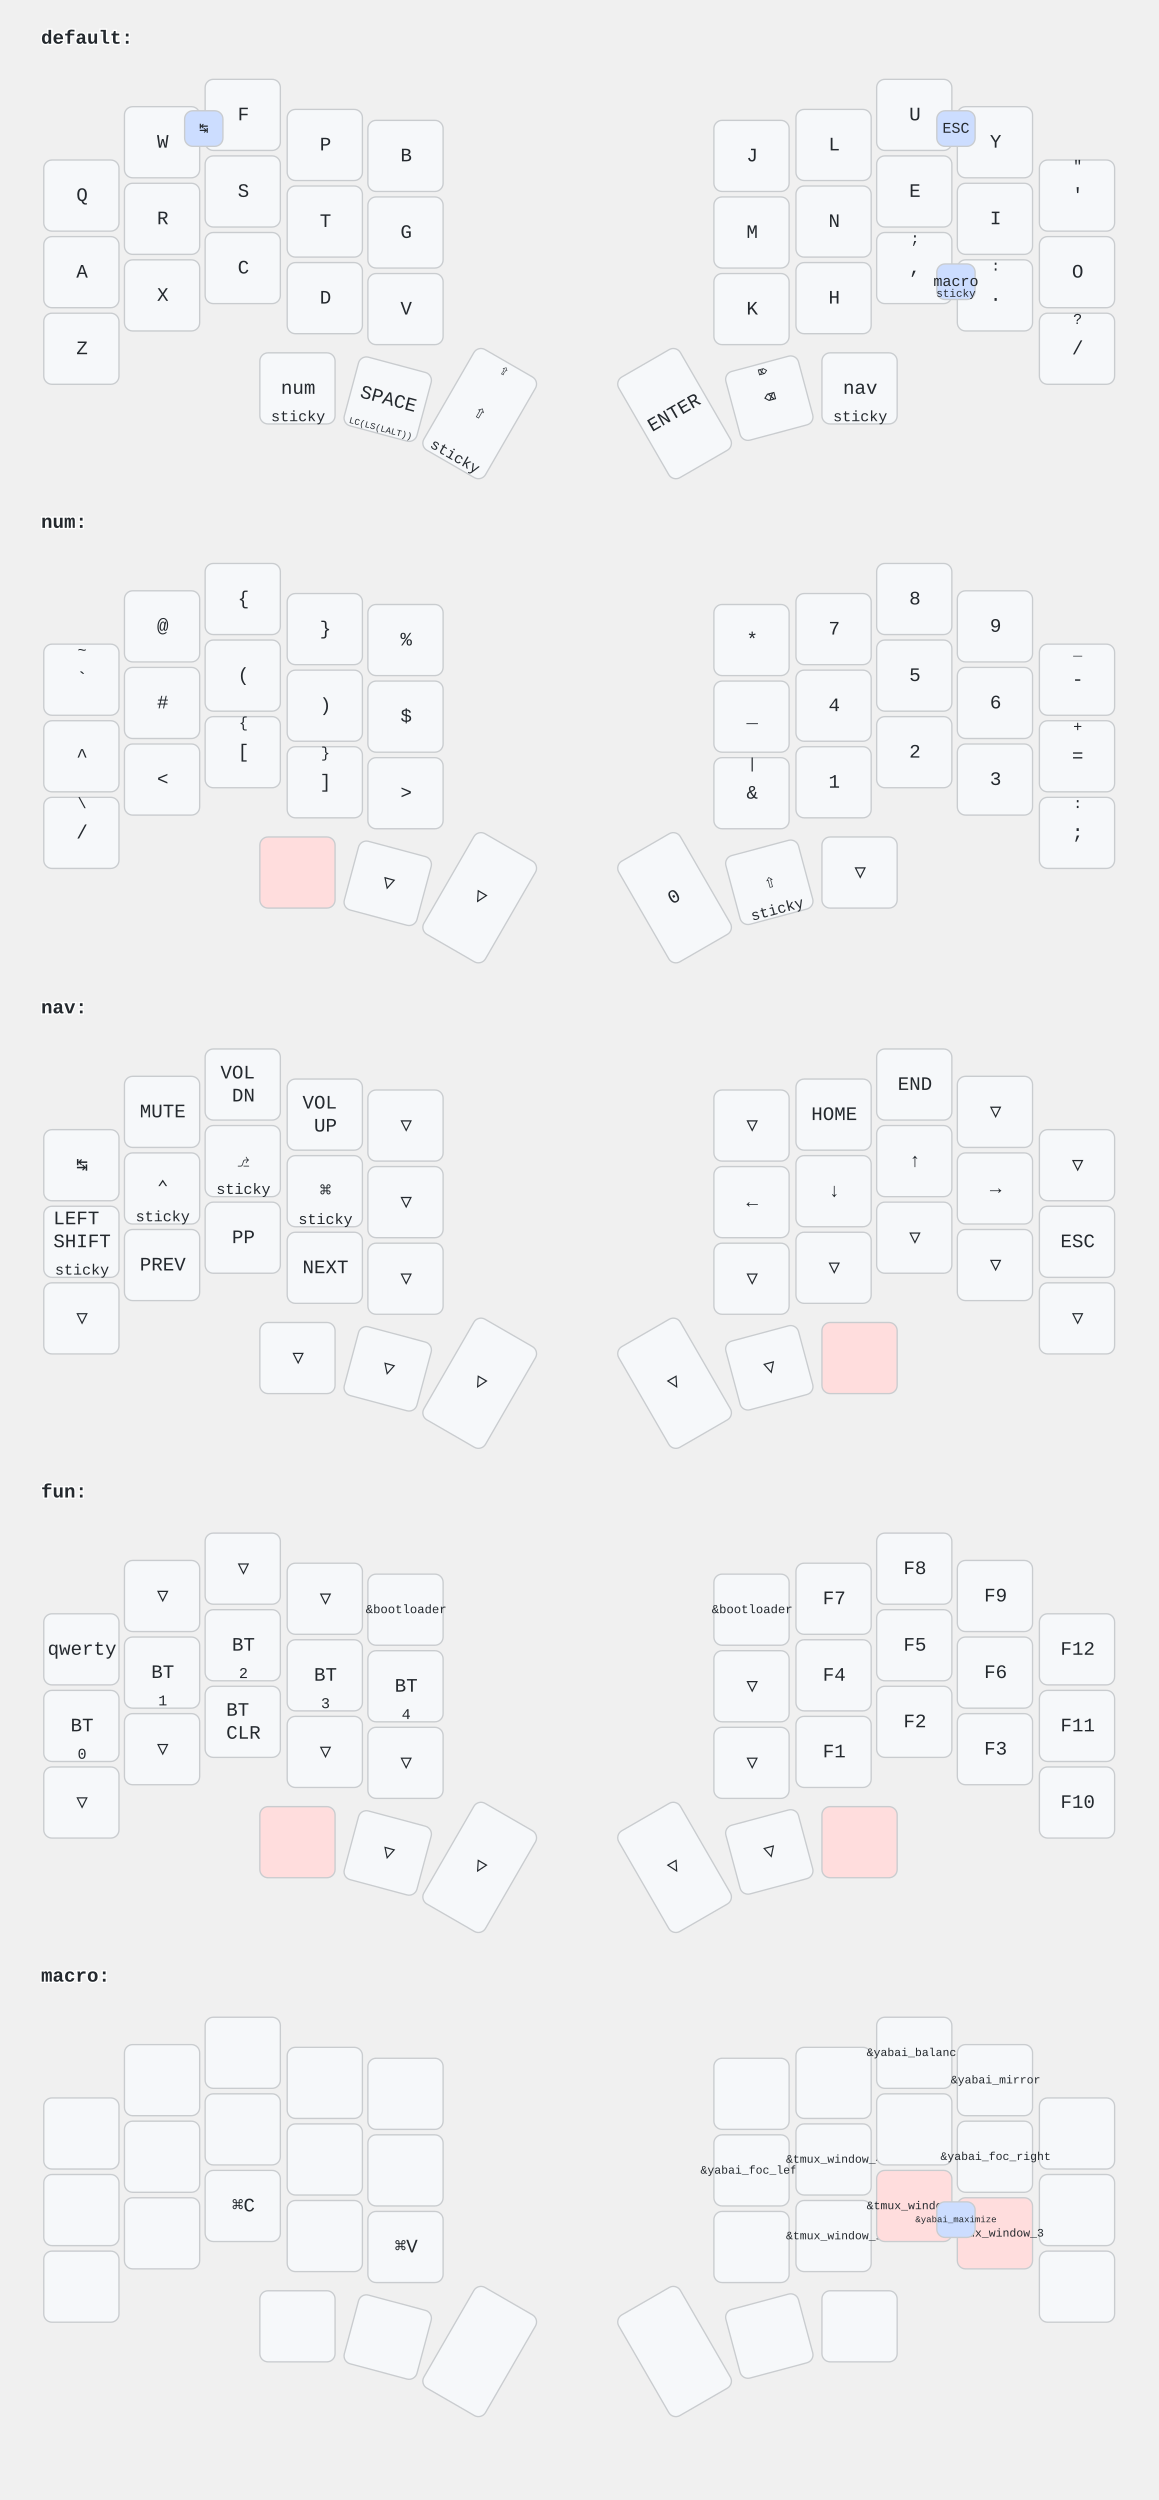
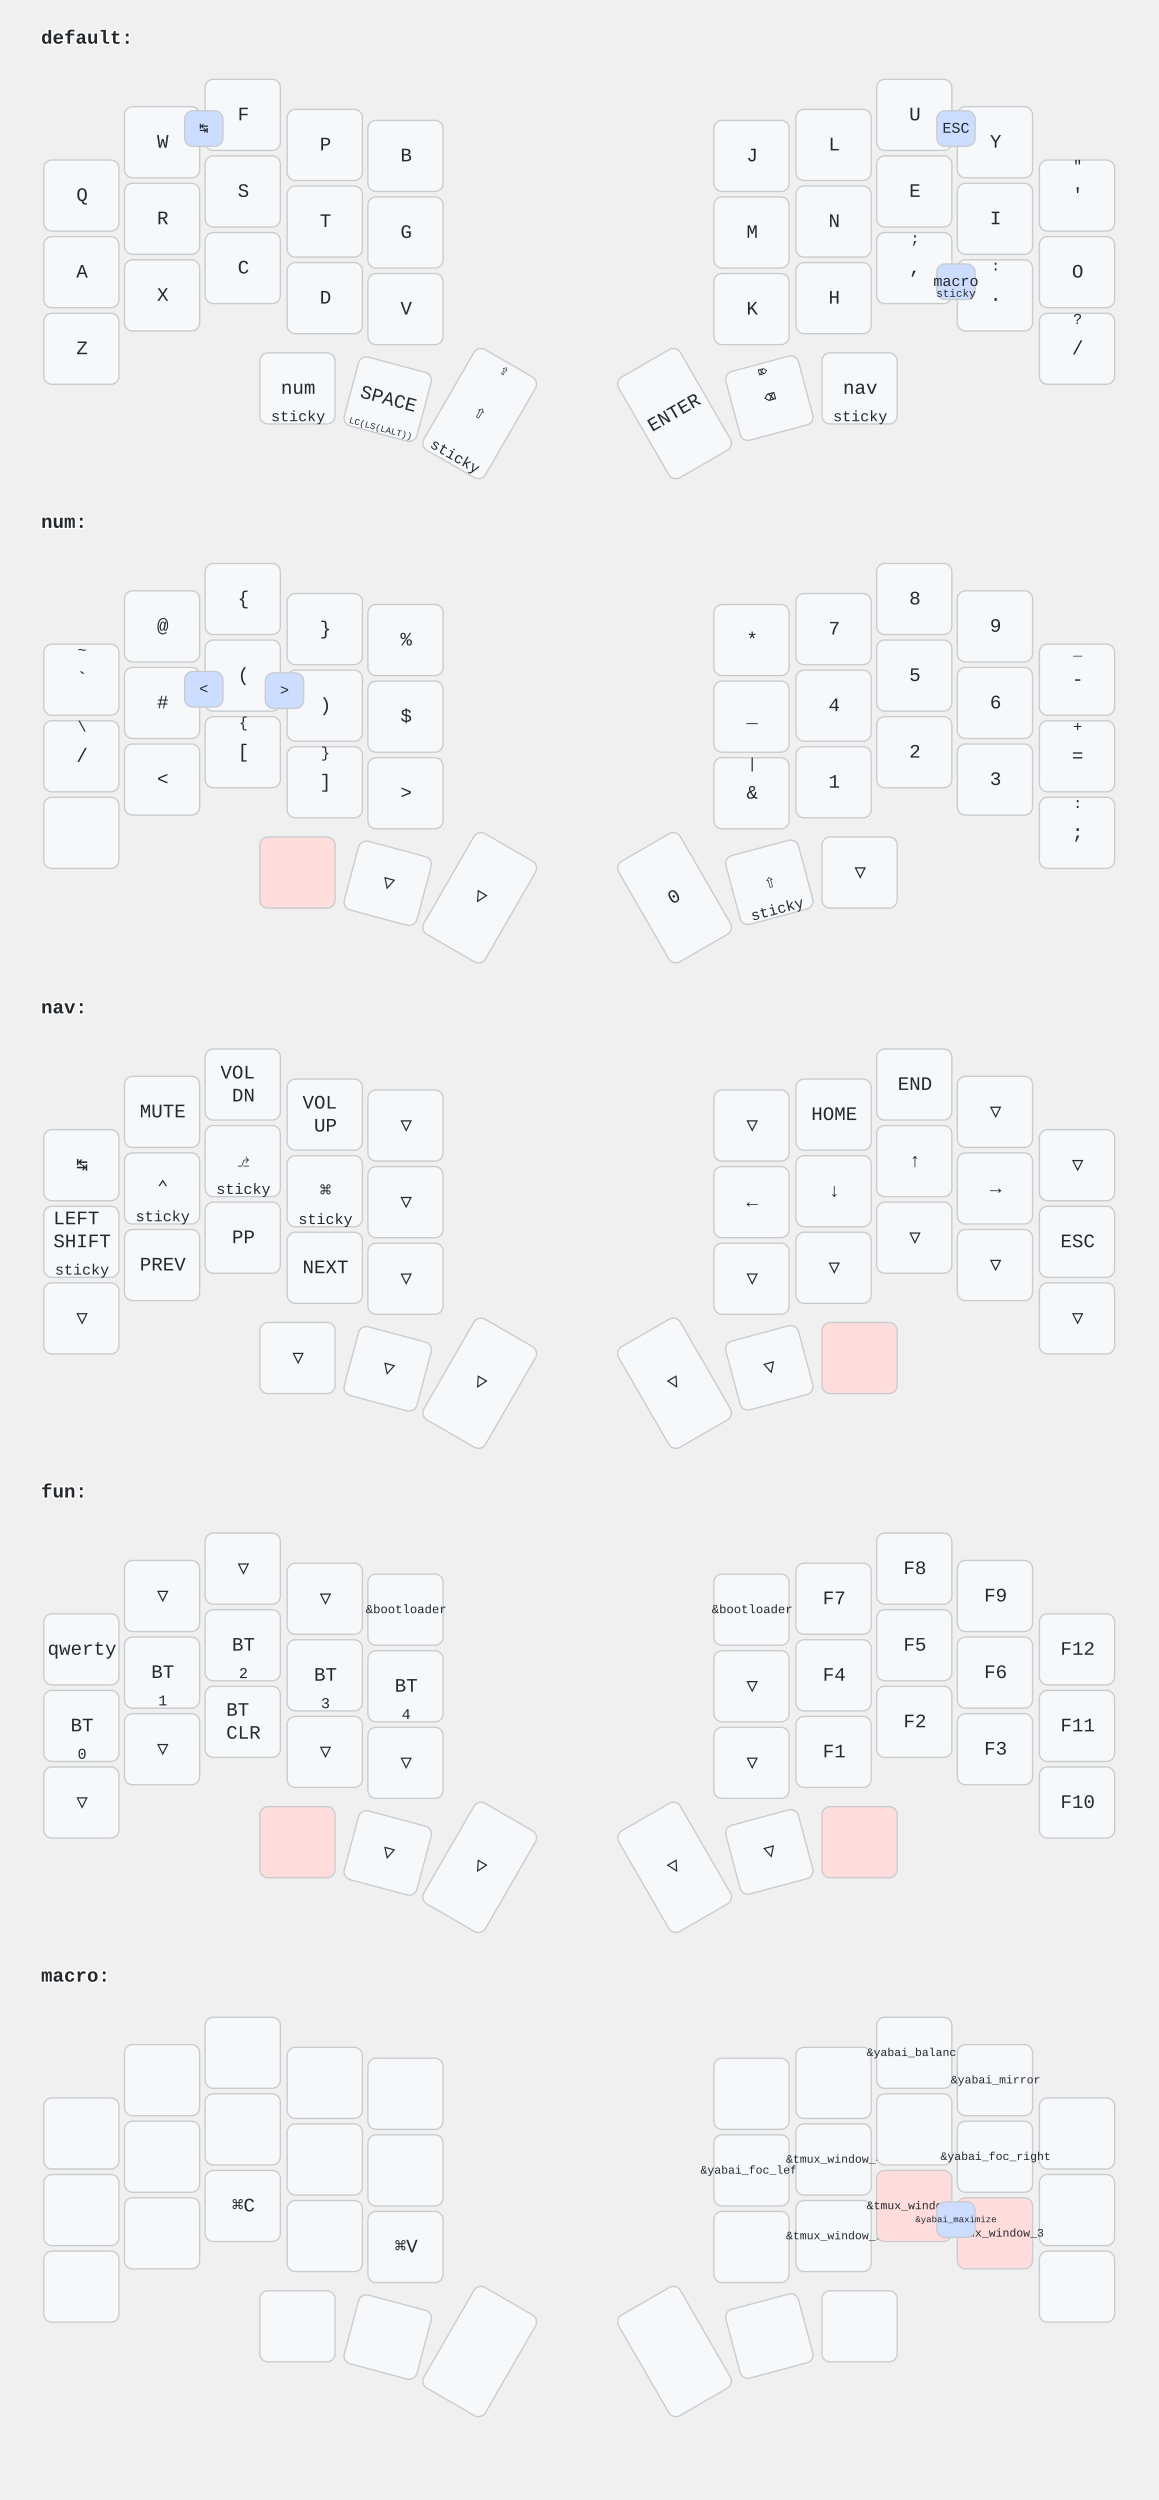
<svg xmlns="http://www.w3.org/2000/svg" width="847" height="1828" viewBox="0 0 847 1828" class="keymap">
  <style>/* font and background color specifications */
svg {
    font-family: SFMono-Regular,Consolas,Liberation Mono,Menlo,monospace;
    font-size: 14px;
    font-kerning: normal;
    text-rendering: optimizeLegibility;
    fill: #24292e;
}

/* default key styling */
rect {
    fill: #f6f8fa;
    stroke: #c9cccf;
    stroke-width: 1;
}

/* color accent for combo boxes */
rect.combo {
    fill: #cdf;
}

/* color accent for held keys */
rect.held, rect.combo.held {
    fill: #fdd;
}

/* color accent for ghost (optional) keys */
rect.ghost, rect.combo.ghost {
    fill: #ddd;
}

text {
    text-anchor: middle;
    dominant-baseline: middle;
}

/* styling for layer labels */
text.label {
    font-weight: bold;
    text-anchor: start;
    stroke: white;
    stroke-width: 2;
    paint-order: stroke;
}

/* styling for combo tap, and key hold/shifted label text */
text.combo, text.hold, text.shifted {
    font-size: 11px;
}

text.hold {
    text-anchor: middle;
    dominant-baseline: auto;
}

text.shifted {
    text-anchor: middle;
    dominant-baseline: hanging;
}

/* styling for hold/shifted label text in combo box */
text.combo.hold, text.combo.shifted {
    font-size: 8px;
}

/* styling for combo dendrons */
path {
    stroke-width: 1;
    stroke: gray;
    fill: none;
}
</style>
  <g transform="translate(30, 0)" class="layer-default">
    <text x="0" y="28" class="label">default:</text>
    <g transform="translate(0, 56)">
      <g transform="translate(30, 87)" class="key keypos-0">
        <rect rx="6" ry="6" x="-28" y="-26" width="55" height="52" class="key" />
        <text x="0" y="0" class="key tap">Q</text>
      </g>
      <g transform="translate(89, 48)" class="key keypos-1">
        <rect rx="6" ry="6" x="-28" y="-26" width="55" height="52" class="key" />
        <text x="0" y="0" class="key tap">W</text>
      </g>
      <g transform="translate(148, 28)" class="key keypos-2">
        <rect rx="6" ry="6" x="-28" y="-26" width="55" height="52" class="key" />
        <text x="0" y="0" class="key tap">F</text>
      </g>
      <g transform="translate(208, 50)" class="key keypos-3">
        <rect rx="6" ry="6" x="-28" y="-26" width="55" height="52" class="key" />
        <text x="0" y="0" class="key tap">P</text>
      </g>
      <g transform="translate(267, 58)" class="key keypos-4">
        <rect rx="6" ry="6" x="-28" y="-26" width="55" height="52" class="key" />
        <text x="0" y="0" class="key tap">B</text>
      </g>
      <g transform="translate(520, 58)" class="key keypos-5">
        <rect rx="6" ry="6" x="-28" y="-26" width="55" height="52" class="key" />
        <text x="0" y="0" class="key tap">J</text>
      </g>
      <g transform="translate(580, 50)" class="key keypos-6">
        <rect rx="6" ry="6" x="-28" y="-26" width="55" height="52" class="key" />
        <text x="0" y="0" class="key tap">L</text>
      </g>
      <g transform="translate(639, 28)" class="key keypos-7">
        <rect rx="6" ry="6" x="-28" y="-26" width="55" height="52" class="key" />
        <text x="0" y="0" class="key tap">U</text>
      </g>
      <g transform="translate(698, 48)" class="key keypos-8">
        <rect rx="6" ry="6" x="-28" y="-26" width="55" height="52" class="key" />
        <text x="0" y="0" class="key tap">Y</text>
      </g>
      <g transform="translate(758, 87)" class="key keypos-9">
        <rect rx="6" ry="6" x="-28" y="-26" width="55" height="52" class="key" />
        <text x="0" y="0" class="key tap">'</text>
        <text x="0" y="-24" class="key shifted">"</text>
      </g>
      <g transform="translate(30, 143)" class="key keypos-10">
        <rect rx="6" ry="6" x="-28" y="-26" width="55" height="52" class="key" />
        <text x="0" y="0" class="key tap">A</text>
      </g>
      <g transform="translate(89, 104)" class="key keypos-11">
        <rect rx="6" ry="6" x="-28" y="-26" width="55" height="52" class="key" />
        <text x="0" y="0" class="key tap">R</text>
      </g>
      <g transform="translate(148, 84)" class="key keypos-12">
        <rect rx="6" ry="6" x="-28" y="-26" width="55" height="52" class="key" />
        <text x="0" y="0" class="key tap">S</text>
      </g>
      <g transform="translate(208, 106)" class="key keypos-13">
        <rect rx="6" ry="6" x="-28" y="-26" width="55" height="52" class="key" />
        <text x="0" y="0" class="key tap">T</text>
      </g>
      <g transform="translate(267, 114)" class="key keypos-14">
        <rect rx="6" ry="6" x="-28" y="-26" width="55" height="52" class="key" />
        <text x="0" y="0" class="key tap">G</text>
      </g>
      <g transform="translate(520, 114)" class="key keypos-15">
        <rect rx="6" ry="6" x="-28" y="-26" width="55" height="52" class="key" />
        <text x="0" y="0" class="key tap">M</text>
      </g>
      <g transform="translate(580, 106)" class="key keypos-16">
        <rect rx="6" ry="6" x="-28" y="-26" width="55" height="52" class="key" />
        <text x="0" y="0" class="key tap">N</text>
      </g>
      <g transform="translate(639, 84)" class="key keypos-17">
        <rect rx="6" ry="6" x="-28" y="-26" width="55" height="52" class="key" />
        <text x="0" y="0" class="key tap">E</text>
      </g>
      <g transform="translate(698, 104)" class="key keypos-18">
        <rect rx="6" ry="6" x="-28" y="-26" width="55" height="52" class="key" />
        <text x="0" y="0" class="key tap">I</text>
      </g>
      <g transform="translate(758, 143)" class="key keypos-19">
        <rect rx="6" ry="6" x="-28" y="-26" width="55" height="52" class="key" />
        <text x="0" y="0" class="key tap">O</text>
      </g>
      <g transform="translate(30, 199)" class="key keypos-20">
        <rect rx="6" ry="6" x="-28" y="-26" width="55" height="52" class="key" />
        <text x="0" y="0" class="key tap">Z</text>
      </g>
      <g transform="translate(89, 160)" class="key keypos-21">
        <rect rx="6" ry="6" x="-28" y="-26" width="55" height="52" class="key" />
        <text x="0" y="0" class="key tap">X</text>
      </g>
      <g transform="translate(148, 140)" class="key keypos-22">
        <rect rx="6" ry="6" x="-28" y="-26" width="55" height="52" class="key" />
        <text x="0" y="0" class="key tap">C</text>
      </g>
      <g transform="translate(208, 162)" class="key keypos-23">
        <rect rx="6" ry="6" x="-28" y="-26" width="55" height="52" class="key" />
        <text x="0" y="0" class="key tap">D</text>
      </g>
      <g transform="translate(267, 170)" class="key keypos-24">
        <rect rx="6" ry="6" x="-28" y="-26" width="55" height="52" class="key" />
        <text x="0" y="0" class="key tap">V</text>
      </g>
      <g transform="translate(520, 170)" class="key keypos-25">
        <rect rx="6" ry="6" x="-28" y="-26" width="55" height="52" class="key" />
        <text x="0" y="0" class="key tap">K</text>
      </g>
      <g transform="translate(580, 162)" class="key keypos-26">
        <rect rx="6" ry="6" x="-28" y="-26" width="55" height="52" class="key" />
        <text x="0" y="0" class="key tap">H</text>
      </g>
      <g transform="translate(639, 140)" class="key keypos-27">
        <rect rx="6" ry="6" x="-28" y="-26" width="55" height="52" class="key" />
        <text x="0" y="0" class="key tap">,</text>
        <text x="0" y="-24" class="key shifted">;</text>
      </g>
      <g transform="translate(698, 160)" class="key keypos-28">
        <rect rx="6" ry="6" x="-28" y="-26" width="55" height="52" class="key" />
        <text x="0" y="0" class="key tap">.</text>
        <text x="0" y="-24" class="key shifted">:</text>
      </g>
      <g transform="translate(758, 199)" class="key keypos-29">
        <rect rx="6" ry="6" x="-28" y="-26" width="55" height="52" class="key" />
        <text x="0" y="0" class="key tap">/</text>
        <text x="0" y="-24" class="key shifted">?</text>
      </g>
      <g transform="translate(188, 228)" class="key keypos-30">
        <rect rx="6" ry="6" x="-28" y="-26" width="55" height="52" class="key" />
        <text x="0" y="0" class="key tap">num</text>
        <text x="0" y="24" class="key hold">sticky</text>
      </g>
      <g transform="translate(254, 236) rotate(15.0)" class="key keypos-31">
        <rect rx="6" ry="6" x="-28" y="-26" width="55" height="52" class="key" />
        <text x="0" y="0" class="key tap">SPACE</text>
        <text x="0" y="24" class="key hold">
          <tspan style="font-size: 60%">LC(LS(LALT))</tspan>
        </text>
      </g>
      <g transform="translate(321, 246) rotate(30.0)" class="key keypos-32">
        <rect rx="6" ry="6" x="-26" y="-42" width="52" height="85" class="key" />
        <text x="0" y="0" class="key tap">⇧</text>
        <text x="0" y="40" class="key hold">sticky</text>
        <text x="0" y="-40" class="key shifted">⇪</text>
      </g>
      <g transform="translate(463, 246) rotate(-30.0)" class="key keypos-33">
        <rect rx="6" ry="6" x="-26" y="-42" width="52" height="85" class="key" />
        <text x="0" y="0" class="key tap">ENTER</text>
      </g>
      <g transform="translate(533, 235) rotate(-15.0)" class="key keypos-34">
        <rect rx="6" ry="6" x="-28" y="-26" width="55" height="52" class="key" />
        <text x="0" y="0" class="key tap">⌫</text>
        <text x="0" y="-24" class="key shifted">⌦</text>
      </g>
      <g transform="translate(599, 228)" class="key keypos-35">
        <rect rx="6" ry="6" x="-28" y="-26" width="55" height="52" class="key" />
        <text x="0" y="0" class="key tap">nav</text>
        <text x="0" y="24" class="key hold">sticky</text>
      </g>
      <g class="combo combopos-0">
        <rect rx="6" ry="6" x="105" y="25" width="28" height="26" class="combo" />
        <text x="119" y="38" class="combo tap">↹</text>
      </g>
      <g class="combo combopos-1">
        <rect rx="6" ry="6" x="655" y="25" width="28" height="26" class="combo" />
        <text x="669" y="38" class="combo tap">ESC</text>
      </g>
      <g class="combo combopos-2">
        <rect rx="6" ry="6" x="655" y="137" width="28" height="26" class="combo" />
        <text x="669" y="150" class="combo tap">macro</text>
        <text x="669" y="161" class="combo hold">sticky</text>
      </g>
    </g>
  </g>
  <g transform="translate(30, 354)" class="layer-num">
    <text x="0" y="28" class="label">num:</text>
    <g transform="translate(0, 56)">
      <g transform="translate(30, 87)" class="key keypos-0">
        <rect rx="6" ry="6" x="-28" y="-26" width="55" height="52" class="key" />
        <text x="0" y="0" class="key tap">`</text>
        <text x="0" y="-24" class="key shifted">~</text>
      </g>
      <g transform="translate(89, 48)" class="key keypos-1">
        <rect rx="6" ry="6" x="-28" y="-26" width="55" height="52" class="key" />
        <text x="0" y="0" class="key tap">@</text>
      </g>
      <g transform="translate(148, 28)" class="key keypos-2">
        <rect rx="6" ry="6" x="-28" y="-26" width="55" height="52" class="key" />
        <text x="0" y="0" class="key tap">{</text>
      </g>
      <g transform="translate(208, 50)" class="key keypos-3">
        <rect rx="6" ry="6" x="-28" y="-26" width="55" height="52" class="key" />
        <text x="0" y="0" class="key tap">}</text>
      </g>
      <g transform="translate(267, 58)" class="key keypos-4">
        <rect rx="6" ry="6" x="-28" y="-26" width="55" height="52" class="key" />
        <text x="0" y="0" class="key tap">%</text>
      </g>
      <g transform="translate(520, 58)" class="key keypos-5">
        <rect rx="6" ry="6" x="-28" y="-26" width="55" height="52" class="key" />
        <text x="0" y="0" class="key tap">*</text>
      </g>
      <g transform="translate(580, 50)" class="key keypos-6">
        <rect rx="6" ry="6" x="-28" y="-26" width="55" height="52" class="key" />
        <text x="0" y="0" class="key tap">7</text>
      </g>
      <g transform="translate(639, 28)" class="key keypos-7">
        <rect rx="6" ry="6" x="-28" y="-26" width="55" height="52" class="key" />
        <text x="0" y="0" class="key tap">8</text>
      </g>
      <g transform="translate(698, 48)" class="key keypos-8">
        <rect rx="6" ry="6" x="-28" y="-26" width="55" height="52" class="key" />
        <text x="0" y="0" class="key tap">9</text>
      </g>
      <g transform="translate(758, 87)" class="key keypos-9">
        <rect rx="6" ry="6" x="-28" y="-26" width="55" height="52" class="key" />
        <text x="0" y="0" class="key tap">-</text>
        <text x="0" y="-24" class="key shifted">_</text>
      </g>
      <g transform="translate(30, 143)" class="key keypos-10">
        <rect rx="6" ry="6" x="-28" y="-26" width="55" height="52" class="key" />
-         <text x="0" y="0" class="key tap">^</text>
+         <text x="0" y="0" class="key tap">/</text>
+         <text x="0" y="-24" class="key shifted">\</text>
      </g>
      <g transform="translate(89, 104)" class="key keypos-11">
        <rect rx="6" ry="6" x="-28" y="-26" width="55" height="52" class="key" />
        <text x="0" y="0" class="key tap">#</text>
      </g>
      <g transform="translate(148, 84)" class="key keypos-12">
        <rect rx="6" ry="6" x="-28" y="-26" width="55" height="52" class="key" />
        <text x="0" y="0" class="key tap">(</text>
      </g>
      <g transform="translate(208, 106)" class="key keypos-13">
        <rect rx="6" ry="6" x="-28" y="-26" width="55" height="52" class="key" />
        <text x="0" y="0" class="key tap">)</text>
      </g>
      <g transform="translate(267, 114)" class="key keypos-14">
        <rect rx="6" ry="6" x="-28" y="-26" width="55" height="52" class="key" />
        <text x="0" y="0" class="key tap">$</text>
      </g>
      <g transform="translate(520, 114)" class="key keypos-15">
        <rect rx="6" ry="6" x="-28" y="-26" width="55" height="52" class="key" />
        <text x="0" y="0" class="key tap">_</text>
      </g>
      <g transform="translate(580, 106)" class="key keypos-16">
        <rect rx="6" ry="6" x="-28" y="-26" width="55" height="52" class="key" />
        <text x="0" y="0" class="key tap">4</text>
      </g>
      <g transform="translate(639, 84)" class="key keypos-17">
        <rect rx="6" ry="6" x="-28" y="-26" width="55" height="52" class="key" />
        <text x="0" y="0" class="key tap">5</text>
      </g>
      <g transform="translate(698, 104)" class="key keypos-18">
        <rect rx="6" ry="6" x="-28" y="-26" width="55" height="52" class="key" />
        <text x="0" y="0" class="key tap">6</text>
      </g>
      <g transform="translate(758, 143)" class="key keypos-19">
        <rect rx="6" ry="6" x="-28" y="-26" width="55" height="52" class="key" />
        <text x="0" y="0" class="key tap">=</text>
        <text x="0" y="-24" class="key shifted">+</text>
      </g>
      <g transform="translate(30, 199)" class="key keypos-20">
        <rect rx="6" ry="6" x="-28" y="-26" width="55" height="52" class="key" />
-         <text x="0" y="0" class="key tap">/</text>
-         <text x="0" y="-24" class="key shifted">\</text>
      </g>
      <g transform="translate(89, 160)" class="key keypos-21">
        <rect rx="6" ry="6" x="-28" y="-26" width="55" height="52" class="key" />
        <text x="0" y="0" class="key tap">&lt;</text>
      </g>
      <g transform="translate(148, 140)" class="key keypos-22">
        <rect rx="6" ry="6" x="-28" y="-26" width="55" height="52" class="key" />
        <text x="0" y="0" class="key tap">[</text>
        <text x="0" y="-24" class="key shifted">{</text>
      </g>
      <g transform="translate(208, 162)" class="key keypos-23">
        <rect rx="6" ry="6" x="-28" y="-26" width="55" height="52" class="key" />
        <text x="0" y="0" class="key tap">]</text>
        <text x="0" y="-24" class="key shifted">}</text>
      </g>
      <g transform="translate(267, 170)" class="key keypos-24">
        <rect rx="6" ry="6" x="-28" y="-26" width="55" height="52" class="key" />
        <text x="0" y="0" class="key tap">&gt;</text>
      </g>
      <g transform="translate(520, 170)" class="key keypos-25">
        <rect rx="6" ry="6" x="-28" y="-26" width="55" height="52" class="key" />
        <text x="0" y="0" class="key tap">&amp;</text>
        <text x="0" y="-24" class="key shifted">|</text>
      </g>
      <g transform="translate(580, 162)" class="key keypos-26">
        <rect rx="6" ry="6" x="-28" y="-26" width="55" height="52" class="key" />
        <text x="0" y="0" class="key tap">1</text>
      </g>
      <g transform="translate(639, 140)" class="key keypos-27">
        <rect rx="6" ry="6" x="-28" y="-26" width="55" height="52" class="key" />
        <text x="0" y="0" class="key tap">2</text>
      </g>
      <g transform="translate(698, 160)" class="key keypos-28">
        <rect rx="6" ry="6" x="-28" y="-26" width="55" height="52" class="key" />
        <text x="0" y="0" class="key tap">3</text>
      </g>
      <g transform="translate(758, 199)" class="key keypos-29">
        <rect rx="6" ry="6" x="-28" y="-26" width="55" height="52" class="key" />
        <text x="0" y="0" class="key tap">;</text>
        <text x="0" y="-24" class="key shifted">:</text>
      </g>
      <g transform="translate(188, 228)" class="key held keypos-30">
        <rect rx="6" ry="6" x="-28" y="-26" width="55" height="52" class="key held" />
      </g>
      <g transform="translate(254, 236) rotate(15.0)" class="key trans keypos-31">
        <rect rx="6" ry="6" x="-28" y="-26" width="55" height="52" class="key trans" />
        <text x="0" y="0" class="key trans tap">▽</text>
      </g>
      <g transform="translate(321, 246) rotate(30.0)" class="key trans keypos-32">
        <rect rx="6" ry="6" x="-26" y="-42" width="52" height="85" class="key trans" />
        <text x="0" y="0" class="key trans tap">▽</text>
      </g>
      <g transform="translate(463, 246) rotate(-30.0)" class="key keypos-33">
        <rect rx="6" ry="6" x="-26" y="-42" width="52" height="85" class="key" />
        <text x="0" y="0" class="key tap">0</text>
      </g>
      <g transform="translate(533, 235) rotate(-15.0)" class="key keypos-34">
        <rect rx="6" ry="6" x="-28" y="-26" width="55" height="52" class="key" />
        <text x="0" y="0" class="key tap">⇧</text>
        <text x="0" y="24" class="key hold">sticky</text>
      </g>
      <g transform="translate(599, 228)" class="key trans keypos-35">
        <rect rx="6" ry="6" x="-28" y="-26" width="55" height="52" class="key trans" />
        <text x="0" y="0" class="key trans tap">▽</text>
+       </g>
+       <g class="combo combopos-0">
+         <rect rx="6" ry="6" x="105" y="81" width="28" height="26" class="combo" />
+         <text x="119" y="94" class="combo tap">&lt;</text>
+       </g>
+       <g class="combo combopos-1">
+         <rect rx="6" ry="6" x="164" y="82" width="28" height="26" class="combo" />
+         <text x="178" y="95" class="combo tap">&gt;</text>
      </g>
    </g>
  </g>
  <g transform="translate(30, 709)" class="layer-nav">
    <text x="0" y="28" class="label">nav:</text>
    <g transform="translate(0, 56)">
      <g transform="translate(30, 87)" class="key keypos-0">
        <rect rx="6" ry="6" x="-28" y="-26" width="55" height="52" class="key" />
        <text x="0" y="0" class="key tap">↹</text>
      </g>
      <g transform="translate(89, 48)" class="key keypos-1">
        <rect rx="6" ry="6" x="-28" y="-26" width="55" height="52" class="key" />
        <text x="0" y="0" class="key tap">MUTE</text>
      </g>
      <g transform="translate(148, 28)" class="key keypos-2">
        <rect rx="6" ry="6" x="-28" y="-26" width="55" height="52" class="key" />
        <text x="0" y="0" class="key tap">
          <tspan x="0" dy="-0.6em">VOL</tspan>
          <tspan x="0" dy="1.2em">DN</tspan>
        </text>
      </g>
      <g transform="translate(208, 50)" class="key keypos-3">
        <rect rx="6" ry="6" x="-28" y="-26" width="55" height="52" class="key" />
        <text x="0" y="0" class="key tap">
          <tspan x="0" dy="-0.6em">VOL</tspan>
          <tspan x="0" dy="1.2em">UP</tspan>
        </text>
      </g>
      <g transform="translate(267, 58)" class="key trans keypos-4">
        <rect rx="6" ry="6" x="-28" y="-26" width="55" height="52" class="key trans" />
        <text x="0" y="0" class="key trans tap">▽</text>
      </g>
      <g transform="translate(520, 58)" class="key trans keypos-5">
        <rect rx="6" ry="6" x="-28" y="-26" width="55" height="52" class="key trans" />
        <text x="0" y="0" class="key trans tap">▽</text>
      </g>
      <g transform="translate(580, 50)" class="key keypos-6">
        <rect rx="6" ry="6" x="-28" y="-26" width="55" height="52" class="key" />
        <text x="0" y="0" class="key tap">HOME</text>
      </g>
      <g transform="translate(639, 28)" class="key keypos-7">
        <rect rx="6" ry="6" x="-28" y="-26" width="55" height="52" class="key" />
        <text x="0" y="0" class="key tap">END</text>
      </g>
      <g transform="translate(698, 48)" class="key trans keypos-8">
        <rect rx="6" ry="6" x="-28" y="-26" width="55" height="52" class="key trans" />
        <text x="0" y="0" class="key trans tap">▽</text>
      </g>
      <g transform="translate(758, 87)" class="key trans keypos-9">
        <rect rx="6" ry="6" x="-28" y="-26" width="55" height="52" class="key trans" />
        <text x="0" y="0" class="key trans tap">▽</text>
      </g>
      <g transform="translate(30, 143)" class="key keypos-10">
        <rect rx="6" ry="6" x="-28" y="-26" width="55" height="52" class="key" />
        <text x="0" y="0" class="key tap">
          <tspan x="0" dy="-1.2em">LEFT</tspan>
          <tspan x="0" dy="1.2em">SHIFT</tspan>
        </text>
        <text x="0" y="24" class="key hold">sticky</text>
      </g>
      <g transform="translate(89, 104)" class="key keypos-11">
        <rect rx="6" ry="6" x="-28" y="-26" width="55" height="52" class="key" />
        <text x="0" y="0" class="key tap">⌃</text>
        <text x="0" y="24" class="key hold">sticky</text>
      </g>
      <g transform="translate(148, 84)" class="key keypos-12">
        <rect rx="6" ry="6" x="-28" y="-26" width="55" height="52" class="key" />
        <text x="0" y="0" class="key tap">⎇</text>
        <text x="0" y="24" class="key hold">sticky</text>
      </g>
      <g transform="translate(208, 106)" class="key keypos-13">
        <rect rx="6" ry="6" x="-28" y="-26" width="55" height="52" class="key" />
        <text x="0" y="0" class="key tap">⌘</text>
        <text x="0" y="24" class="key hold">sticky</text>
      </g>
      <g transform="translate(267, 114)" class="key trans keypos-14">
        <rect rx="6" ry="6" x="-28" y="-26" width="55" height="52" class="key trans" />
        <text x="0" y="0" class="key trans tap">▽</text>
      </g>
      <g transform="translate(520, 114)" class="key keypos-15">
        <rect rx="6" ry="6" x="-28" y="-26" width="55" height="52" class="key" />
        <text x="0" y="0" class="key tap">←</text>
      </g>
      <g transform="translate(580, 106)" class="key keypos-16">
        <rect rx="6" ry="6" x="-28" y="-26" width="55" height="52" class="key" />
        <text x="0" y="0" class="key tap">↓</text>
      </g>
      <g transform="translate(639, 84)" class="key keypos-17">
        <rect rx="6" ry="6" x="-28" y="-26" width="55" height="52" class="key" />
        <text x="0" y="0" class="key tap">↑</text>
      </g>
      <g transform="translate(698, 104)" class="key keypos-18">
        <rect rx="6" ry="6" x="-28" y="-26" width="55" height="52" class="key" />
        <text x="0" y="0" class="key tap">→</text>
      </g>
      <g transform="translate(758, 143)" class="key keypos-19">
        <rect rx="6" ry="6" x="-28" y="-26" width="55" height="52" class="key" />
        <text x="0" y="0" class="key tap">ESC</text>
      </g>
      <g transform="translate(30, 199)" class="key trans keypos-20">
        <rect rx="6" ry="6" x="-28" y="-26" width="55" height="52" class="key trans" />
        <text x="0" y="0" class="key trans tap">▽</text>
      </g>
      <g transform="translate(89, 160)" class="key keypos-21">
        <rect rx="6" ry="6" x="-28" y="-26" width="55" height="52" class="key" />
        <text x="0" y="0" class="key tap">PREV</text>
      </g>
      <g transform="translate(148, 140)" class="key keypos-22">
        <rect rx="6" ry="6" x="-28" y="-26" width="55" height="52" class="key" />
        <text x="0" y="0" class="key tap">PP</text>
      </g>
      <g transform="translate(208, 162)" class="key keypos-23">
        <rect rx="6" ry="6" x="-28" y="-26" width="55" height="52" class="key" />
        <text x="0" y="0" class="key tap">NEXT</text>
      </g>
      <g transform="translate(267, 170)" class="key trans keypos-24">
        <rect rx="6" ry="6" x="-28" y="-26" width="55" height="52" class="key trans" />
        <text x="0" y="0" class="key trans tap">▽</text>
      </g>
      <g transform="translate(520, 170)" class="key trans keypos-25">
        <rect rx="6" ry="6" x="-28" y="-26" width="55" height="52" class="key trans" />
        <text x="0" y="0" class="key trans tap">▽</text>
      </g>
      <g transform="translate(580, 162)" class="key trans keypos-26">
        <rect rx="6" ry="6" x="-28" y="-26" width="55" height="52" class="key trans" />
        <text x="0" y="0" class="key trans tap">▽</text>
      </g>
      <g transform="translate(639, 140)" class="key trans keypos-27">
        <rect rx="6" ry="6" x="-28" y="-26" width="55" height="52" class="key trans" />
        <text x="0" y="0" class="key trans tap">▽</text>
      </g>
      <g transform="translate(698, 160)" class="key trans keypos-28">
        <rect rx="6" ry="6" x="-28" y="-26" width="55" height="52" class="key trans" />
        <text x="0" y="0" class="key trans tap">▽</text>
      </g>
      <g transform="translate(758, 199)" class="key trans keypos-29">
        <rect rx="6" ry="6" x="-28" y="-26" width="55" height="52" class="key trans" />
        <text x="0" y="0" class="key trans tap">▽</text>
      </g>
      <g transform="translate(188, 228)" class="key trans keypos-30">
        <rect rx="6" ry="6" x="-28" y="-26" width="55" height="52" class="key trans" />
        <text x="0" y="0" class="key trans tap">▽</text>
      </g>
      <g transform="translate(254, 236) rotate(15.0)" class="key trans keypos-31">
        <rect rx="6" ry="6" x="-28" y="-26" width="55" height="52" class="key trans" />
        <text x="0" y="0" class="key trans tap">▽</text>
      </g>
      <g transform="translate(321, 246) rotate(30.0)" class="key trans keypos-32">
        <rect rx="6" ry="6" x="-26" y="-42" width="52" height="85" class="key trans" />
        <text x="0" y="0" class="key trans tap">▽</text>
      </g>
      <g transform="translate(463, 246) rotate(-30.0)" class="key trans keypos-33">
        <rect rx="6" ry="6" x="-26" y="-42" width="52" height="85" class="key trans" />
        <text x="0" y="0" class="key trans tap">▽</text>
      </g>
      <g transform="translate(533, 235) rotate(-15.0)" class="key trans keypos-34">
        <rect rx="6" ry="6" x="-28" y="-26" width="55" height="52" class="key trans" />
        <text x="0" y="0" class="key trans tap">▽</text>
      </g>
      <g transform="translate(599, 228)" class="key held keypos-35">
        <rect rx="6" ry="6" x="-28" y="-26" width="55" height="52" class="key held" />
      </g>
    </g>
  </g>
  <g transform="translate(30, 1063)" class="layer-fun">
    <text x="0" y="28" class="label">fun:</text>
    <g transform="translate(0, 56)">
      <g transform="translate(30, 87)" class="key keypos-0">
        <rect rx="6" ry="6" x="-28" y="-26" width="55" height="52" class="key" />
        <text x="0" y="0" class="key tap">qwerty</text>
      </g>
      <g transform="translate(89, 48)" class="key trans keypos-1">
        <rect rx="6" ry="6" x="-28" y="-26" width="55" height="52" class="key trans" />
        <text x="0" y="0" class="key trans tap">▽</text>
      </g>
      <g transform="translate(148, 28)" class="key trans keypos-2">
        <rect rx="6" ry="6" x="-28" y="-26" width="55" height="52" class="key trans" />
        <text x="0" y="0" class="key trans tap">▽</text>
      </g>
      <g transform="translate(208, 50)" class="key trans keypos-3">
        <rect rx="6" ry="6" x="-28" y="-26" width="55" height="52" class="key trans" />
        <text x="0" y="0" class="key trans tap">▽</text>
      </g>
      <g transform="translate(267, 58)" class="key keypos-4">
        <rect rx="6" ry="6" x="-28" y="-26" width="55" height="52" class="key" />
        <text x="0" y="0" class="key tap">
          <tspan style="font-size: 64%">&amp;bootloader</tspan>
        </text>
      </g>
      <g transform="translate(520, 58)" class="key keypos-5">
        <rect rx="6" ry="6" x="-28" y="-26" width="55" height="52" class="key" />
        <text x="0" y="0" class="key tap">
          <tspan style="font-size: 64%">&amp;bootloader</tspan>
        </text>
      </g>
      <g transform="translate(580, 50)" class="key keypos-6">
        <rect rx="6" ry="6" x="-28" y="-26" width="55" height="52" class="key" />
        <text x="0" y="0" class="key tap">F7</text>
      </g>
      <g transform="translate(639, 28)" class="key keypos-7">
        <rect rx="6" ry="6" x="-28" y="-26" width="55" height="52" class="key" />
        <text x="0" y="0" class="key tap">F8</text>
      </g>
      <g transform="translate(698, 48)" class="key keypos-8">
        <rect rx="6" ry="6" x="-28" y="-26" width="55" height="52" class="key" />
        <text x="0" y="0" class="key tap">F9</text>
      </g>
      <g transform="translate(758, 87)" class="key keypos-9">
        <rect rx="6" ry="6" x="-28" y="-26" width="55" height="52" class="key" />
        <text x="0" y="0" class="key tap">F12</text>
      </g>
      <g transform="translate(30, 143)" class="key keypos-10">
        <rect rx="6" ry="6" x="-28" y="-26" width="55" height="52" class="key" />
        <text x="0" y="0" class="key tap">BT</text>
        <text x="0" y="24" class="key hold">0</text>
      </g>
      <g transform="translate(89, 104)" class="key keypos-11">
        <rect rx="6" ry="6" x="-28" y="-26" width="55" height="52" class="key" />
        <text x="0" y="0" class="key tap">BT</text>
        <text x="0" y="24" class="key hold">1</text>
      </g>
      <g transform="translate(148, 84)" class="key keypos-12">
        <rect rx="6" ry="6" x="-28" y="-26" width="55" height="52" class="key" />
        <text x="0" y="0" class="key tap">BT</text>
        <text x="0" y="24" class="key hold">2</text>
      </g>
      <g transform="translate(208, 106)" class="key keypos-13">
        <rect rx="6" ry="6" x="-28" y="-26" width="55" height="52" class="key" />
        <text x="0" y="0" class="key tap">BT</text>
        <text x="0" y="24" class="key hold">3</text>
      </g>
      <g transform="translate(267, 114)" class="key keypos-14">
        <rect rx="6" ry="6" x="-28" y="-26" width="55" height="52" class="key" />
        <text x="0" y="0" class="key tap">BT</text>
        <text x="0" y="24" class="key hold">4</text>
      </g>
      <g transform="translate(520, 114)" class="key trans keypos-15">
        <rect rx="6" ry="6" x="-28" y="-26" width="55" height="52" class="key trans" />
        <text x="0" y="0" class="key trans tap">▽</text>
      </g>
      <g transform="translate(580, 106)" class="key keypos-16">
        <rect rx="6" ry="6" x="-28" y="-26" width="55" height="52" class="key" />
        <text x="0" y="0" class="key tap">F4</text>
      </g>
      <g transform="translate(639, 84)" class="key keypos-17">
        <rect rx="6" ry="6" x="-28" y="-26" width="55" height="52" class="key" />
        <text x="0" y="0" class="key tap">F5</text>
      </g>
      <g transform="translate(698, 104)" class="key keypos-18">
        <rect rx="6" ry="6" x="-28" y="-26" width="55" height="52" class="key" />
        <text x="0" y="0" class="key tap">F6</text>
      </g>
      <g transform="translate(758, 143)" class="key keypos-19">
        <rect rx="6" ry="6" x="-28" y="-26" width="55" height="52" class="key" />
        <text x="0" y="0" class="key tap">F11</text>
      </g>
      <g transform="translate(30, 199)" class="key trans keypos-20">
        <rect rx="6" ry="6" x="-28" y="-26" width="55" height="52" class="key trans" />
        <text x="0" y="0" class="key trans tap">▽</text>
      </g>
      <g transform="translate(89, 160)" class="key trans keypos-21">
        <rect rx="6" ry="6" x="-28" y="-26" width="55" height="52" class="key trans" />
        <text x="0" y="0" class="key trans tap">▽</text>
      </g>
      <g transform="translate(148, 140)" class="key keypos-22">
        <rect rx="6" ry="6" x="-28" y="-26" width="55" height="52" class="key" />
        <text x="0" y="0" class="key tap">
          <tspan x="0" dy="-0.6em">BT</tspan>
          <tspan x="0" dy="1.2em">CLR</tspan>
        </text>
      </g>
      <g transform="translate(208, 162)" class="key trans keypos-23">
        <rect rx="6" ry="6" x="-28" y="-26" width="55" height="52" class="key trans" />
        <text x="0" y="0" class="key trans tap">▽</text>
      </g>
      <g transform="translate(267, 170)" class="key trans keypos-24">
        <rect rx="6" ry="6" x="-28" y="-26" width="55" height="52" class="key trans" />
        <text x="0" y="0" class="key trans tap">▽</text>
      </g>
      <g transform="translate(520, 170)" class="key trans keypos-25">
        <rect rx="6" ry="6" x="-28" y="-26" width="55" height="52" class="key trans" />
        <text x="0" y="0" class="key trans tap">▽</text>
      </g>
      <g transform="translate(580, 162)" class="key keypos-26">
        <rect rx="6" ry="6" x="-28" y="-26" width="55" height="52" class="key" />
        <text x="0" y="0" class="key tap">F1</text>
      </g>
      <g transform="translate(639, 140)" class="key keypos-27">
        <rect rx="6" ry="6" x="-28" y="-26" width="55" height="52" class="key" />
        <text x="0" y="0" class="key tap">F2</text>
      </g>
      <g transform="translate(698, 160)" class="key keypos-28">
        <rect rx="6" ry="6" x="-28" y="-26" width="55" height="52" class="key" />
        <text x="0" y="0" class="key tap">F3</text>
      </g>
      <g transform="translate(758, 199)" class="key keypos-29">
        <rect rx="6" ry="6" x="-28" y="-26" width="55" height="52" class="key" />
        <text x="0" y="0" class="key tap">F10</text>
      </g>
      <g transform="translate(188, 228)" class="key held keypos-30">
        <rect rx="6" ry="6" x="-28" y="-26" width="55" height="52" class="key held" />
      </g>
      <g transform="translate(254, 236) rotate(15.0)" class="key trans keypos-31">
        <rect rx="6" ry="6" x="-28" y="-26" width="55" height="52" class="key trans" />
        <text x="0" y="0" class="key trans tap">▽</text>
      </g>
      <g transform="translate(321, 246) rotate(30.0)" class="key trans keypos-32">
        <rect rx="6" ry="6" x="-26" y="-42" width="52" height="85" class="key trans" />
        <text x="0" y="0" class="key trans tap">▽</text>
      </g>
      <g transform="translate(463, 246) rotate(-30.0)" class="key trans keypos-33">
        <rect rx="6" ry="6" x="-26" y="-42" width="52" height="85" class="key trans" />
        <text x="0" y="0" class="key trans tap">▽</text>
      </g>
      <g transform="translate(533, 235) rotate(-15.0)" class="key trans keypos-34">
        <rect rx="6" ry="6" x="-28" y="-26" width="55" height="52" class="key trans" />
        <text x="0" y="0" class="key trans tap">▽</text>
      </g>
      <g transform="translate(599, 228)" class="key held keypos-35">
        <rect rx="6" ry="6" x="-28" y="-26" width="55" height="52" class="key held" />
      </g>
    </g>
  </g>
  <g transform="translate(30, 1417)" class="layer-macro">
    <text x="0" y="28" class="label">macro:</text>
    <g transform="translate(0, 56)">
      <g transform="translate(30, 87)" class="key keypos-0">
        <rect rx="6" ry="6" x="-28" y="-26" width="55" height="52" class="key" />
      </g>
      <g transform="translate(89, 48)" class="key keypos-1">
        <rect rx="6" ry="6" x="-28" y="-26" width="55" height="52" class="key" />
      </g>
      <g transform="translate(148, 28)" class="key keypos-2">
        <rect rx="6" ry="6" x="-28" y="-26" width="55" height="52" class="key" />
      </g>
      <g transform="translate(208, 50)" class="key keypos-3">
        <rect rx="6" ry="6" x="-28" y="-26" width="55" height="52" class="key" />
      </g>
      <g transform="translate(267, 58)" class="key keypos-4">
        <rect rx="6" ry="6" x="-28" y="-26" width="55" height="52" class="key" />
      </g>
      <g transform="translate(520, 58)" class="key keypos-5">
        <rect rx="6" ry="6" x="-28" y="-26" width="55" height="52" class="key" />
      </g>
      <g transform="translate(580, 50)" class="key keypos-6">
        <rect rx="6" ry="6" x="-28" y="-26" width="55" height="52" class="key" />
      </g>
      <g transform="translate(639, 28)" class="key keypos-7">
        <rect rx="6" ry="6" x="-28" y="-26" width="55" height="52" class="key" />
        <text x="0" y="0" class="key tap">
          <tspan style="font-size: 60%">&amp;yabai_balance</tspan>
        </text>
      </g>
      <g transform="translate(698, 48)" class="key keypos-8">
        <rect rx="6" ry="6" x="-28" y="-26" width="55" height="52" class="key" />
        <text x="0" y="0" class="key tap">
          <tspan style="font-size: 60%">&amp;yabai_mirror</tspan>
        </text>
      </g>
      <g transform="translate(758, 87)" class="key keypos-9">
        <rect rx="6" ry="6" x="-28" y="-26" width="55" height="52" class="key" />
      </g>
      <g transform="translate(30, 143)" class="key keypos-10">
        <rect rx="6" ry="6" x="-28" y="-26" width="55" height="52" class="key" />
      </g>
      <g transform="translate(89, 104)" class="key keypos-11">
        <rect rx="6" ry="6" x="-28" y="-26" width="55" height="52" class="key" />
      </g>
      <g transform="translate(148, 84)" class="key keypos-12">
        <rect rx="6" ry="6" x="-28" y="-26" width="55" height="52" class="key" />
      </g>
      <g transform="translate(208, 106)" class="key keypos-13">
        <rect rx="6" ry="6" x="-28" y="-26" width="55" height="52" class="key" />
      </g>
      <g transform="translate(267, 114)" class="key keypos-14">
        <rect rx="6" ry="6" x="-28" y="-26" width="55" height="52" class="key" />
      </g>
      <g transform="translate(520, 114)" class="key keypos-15">
        <rect rx="6" ry="6" x="-28" y="-26" width="55" height="52" class="key" />
        <text x="0" y="0" class="key tap">
          <tspan style="font-size: 60%">&amp;yabai_foc_left</tspan>
        </text>
      </g>
      <g transform="translate(580, 106)" class="key keypos-16">
        <rect rx="6" ry="6" x="-28" y="-26" width="55" height="52" class="key" />
        <text x="0" y="0" class="key tap">
          <tspan style="font-size: 60%">&amp;tmux_window_4</tspan>
        </text>
      </g>
      <g transform="translate(639, 84)" class="key keypos-17">
        <rect rx="6" ry="6" x="-28" y="-26" width="55" height="52" class="key" />
      </g>
      <g transform="translate(698, 104)" class="key keypos-18">
        <rect rx="6" ry="6" x="-28" y="-26" width="55" height="52" class="key" />
        <text x="0" y="0" class="key tap">
          <tspan style="font-size: 60%">&amp;yabai_foc_right</tspan>
        </text>
      </g>
      <g transform="translate(758, 143)" class="key keypos-19">
        <rect rx="6" ry="6" x="-28" y="-26" width="55" height="52" class="key" />
      </g>
      <g transform="translate(30, 199)" class="key keypos-20">
        <rect rx="6" ry="6" x="-28" y="-26" width="55" height="52" class="key" />
      </g>
      <g transform="translate(89, 160)" class="key keypos-21">
        <rect rx="6" ry="6" x="-28" y="-26" width="55" height="52" class="key" />
      </g>
      <g transform="translate(148, 140)" class="key keypos-22">
        <rect rx="6" ry="6" x="-28" y="-26" width="55" height="52" class="key" />
        <text x="0" y="0" class="key tap">⌘C</text>
      </g>
      <g transform="translate(208, 162)" class="key keypos-23">
        <rect rx="6" ry="6" x="-28" y="-26" width="55" height="52" class="key" />
      </g>
      <g transform="translate(267, 170)" class="key keypos-24">
        <rect rx="6" ry="6" x="-28" y="-26" width="55" height="52" class="key" />
        <text x="0" y="0" class="key tap">⌘V</text>
      </g>
      <g transform="translate(520, 170)" class="key keypos-25">
        <rect rx="6" ry="6" x="-28" y="-26" width="55" height="52" class="key" />
      </g>
      <g transform="translate(580, 162)" class="key keypos-26">
        <rect rx="6" ry="6" x="-28" y="-26" width="55" height="52" class="key" />
        <text x="0" y="0" class="key tap">
          <tspan style="font-size: 60%">&amp;tmux_window_1</tspan>
        </text>
      </g>
      <g transform="translate(639, 140)" class="key held keypos-27">
        <rect rx="6" ry="6" x="-28" y="-26" width="55" height="52" class="key held" />
        <text x="0" y="0" class="key held tap">
          <tspan style="font-size: 60%">&amp;tmux_window_2</tspan>
        </text>
      </g>
      <g transform="translate(698, 160)" class="key held keypos-28">
        <rect rx="6" ry="6" x="-28" y="-26" width="55" height="52" class="key held" />
        <text x="0" y="0" class="key held tap">
          <tspan style="font-size: 60%">&amp;tmux_window_3</tspan>
        </text>
      </g>
      <g transform="translate(758, 199)" class="key keypos-29">
        <rect rx="6" ry="6" x="-28" y="-26" width="55" height="52" class="key" />
      </g>
      <g transform="translate(188, 228)" class="key keypos-30">
        <rect rx="6" ry="6" x="-28" y="-26" width="55" height="52" class="key" />
      </g>
      <g transform="translate(254, 236) rotate(15.0)" class="key keypos-31">
        <rect rx="6" ry="6" x="-28" y="-26" width="55" height="52" class="key" />
      </g>
      <g transform="translate(321, 246) rotate(30.0)" class="key keypos-32">
        <rect rx="6" ry="6" x="-26" y="-42" width="52" height="85" class="key" />
      </g>
      <g transform="translate(463, 246) rotate(-30.0)" class="key keypos-33">
        <rect rx="6" ry="6" x="-26" y="-42" width="52" height="85" class="key" />
      </g>
      <g transform="translate(533, 235) rotate(-15.0)" class="key keypos-34">
        <rect rx="6" ry="6" x="-28" y="-26" width="55" height="52" class="key" />
      </g>
      <g transform="translate(599, 228)" class="key keypos-35">
        <rect rx="6" ry="6" x="-28" y="-26" width="55" height="52" class="key" />
      </g>
      <g class="combo combopos-0">
        <rect rx="6" ry="6" x="655" y="137" width="28" height="26" class="combo" />
        <text x="669" y="150" class="combo tap">
          <tspan style="font-size: 60%">&amp;yabai_maximize</tspan>
        </text>
      </g>
    </g>
  </g>
</svg>
